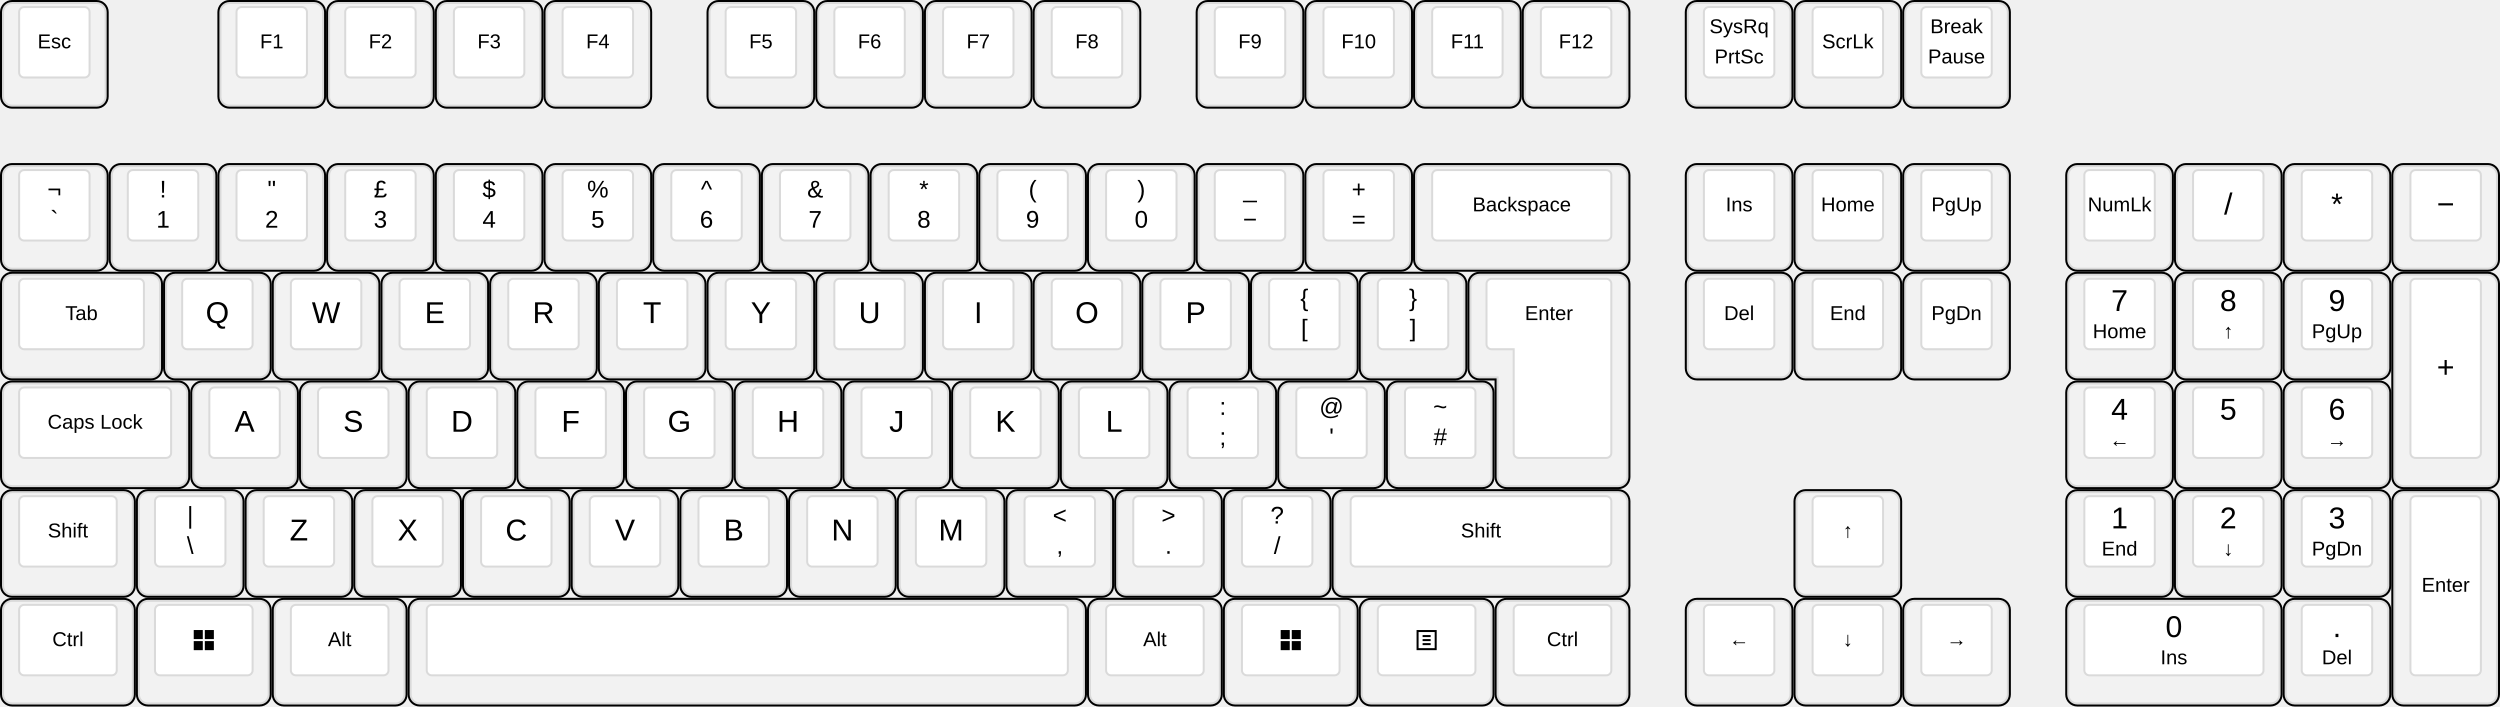
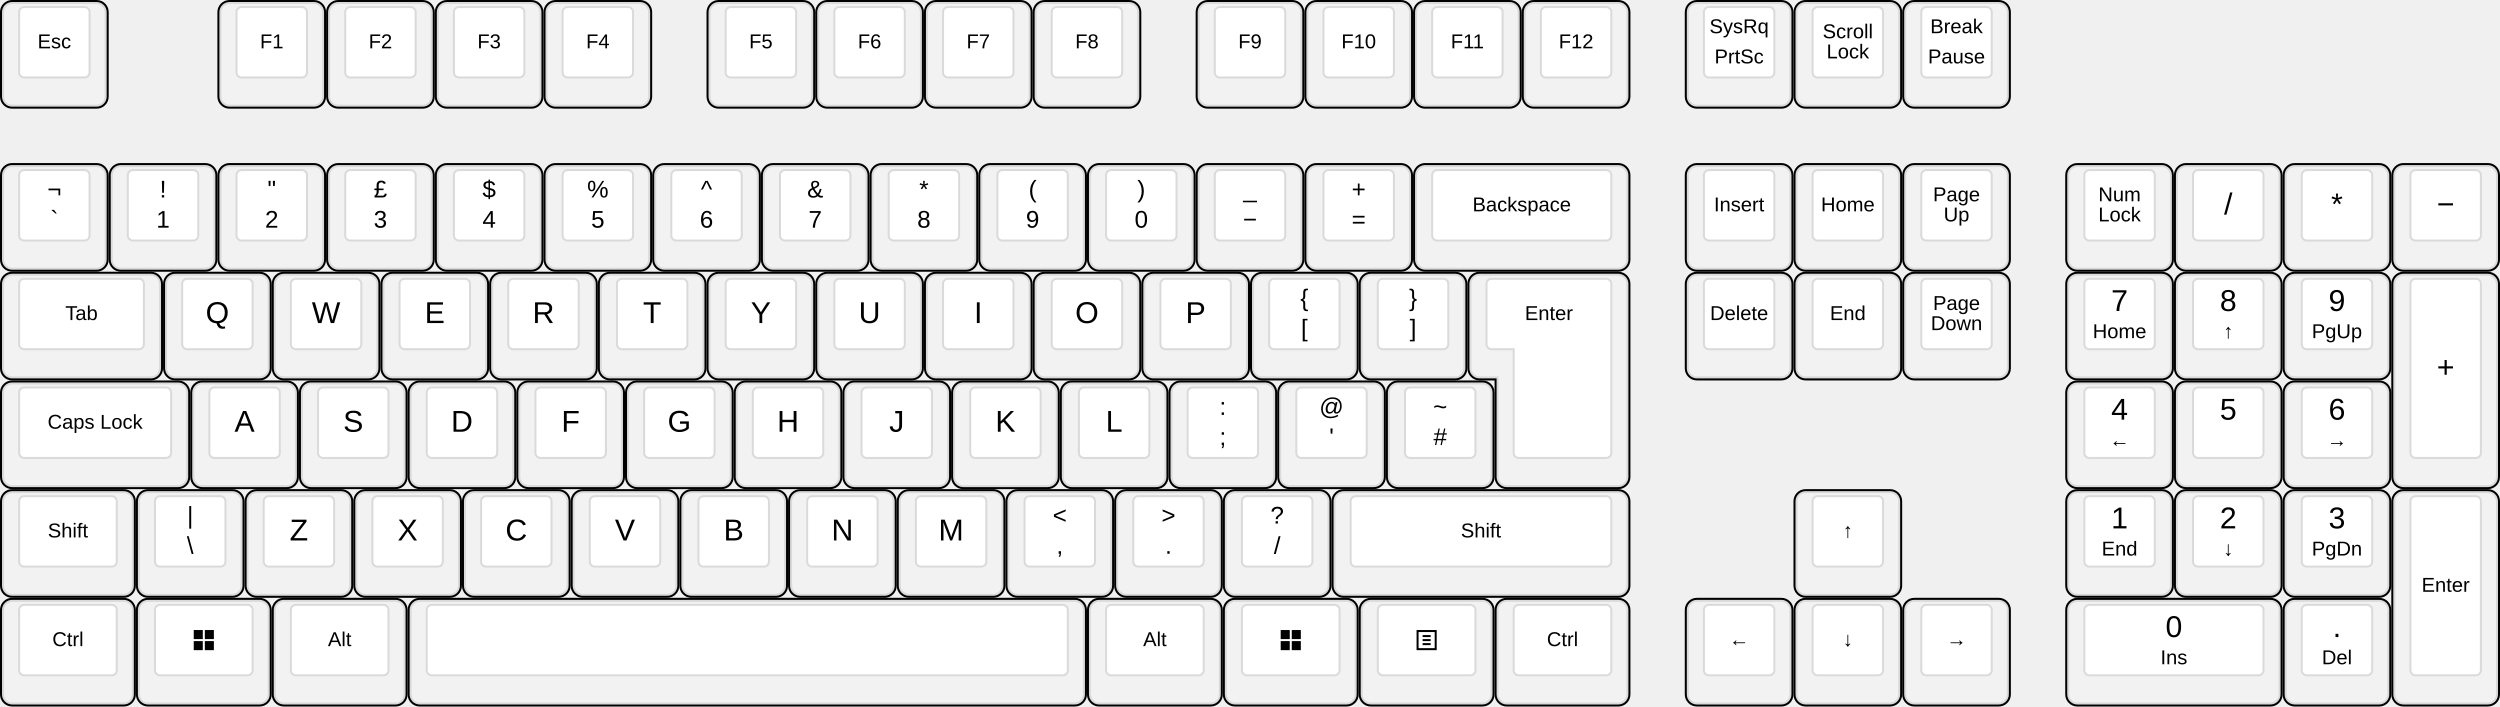
<svg xmlns="http://www.w3.org/2000/svg" xmlns:xlink="http://www.w3.org/1999/xlink" version="1.1" width="1242" height="351" viewBox="0 -351 1242 351">
  <defs>
    <g id="shape0">
      <path d="M 6 -54 C 2.686 -54 0 -51.314 0 -48 L 0 -6 C 0 -2.686 2.686 0 6 0 L 61.5 0 C 64.814 0 67.5 -2.686 67.5 -6 L 67.5 -48 C 67.5 -51.314 64.814 -54 61.5 -54 Z" fill="#000000" />
      <path d="M 6 -53 C 3.239 -53 1 -50.761 1 -48 L 1 -6 C 1 -3.239 3.239 -1 6 -1 L 61.5 -1 C 64.261 -1 66.5 -3.239 66.5 -6 L 66.5 -48 C 66.5 -50.761 64.261 -53 61.5 -53 Z" fill="#dadada" />
      <path d="M 6 -52 C 3.791 -52 2 -50.209 2 -48 L 2 -6 C 2 -3.791 3.791 -2 6 -2 L 61.5 -2 C 63.709 -2 65.5 -3.791 65.5 -6 L 65.5 -48 C 65.5 -50.209 63.709 -52 61.5 -52 Z" fill="#f2f2f2" />
      <path d="M 12 -51 C 10.343 -51 9 -49.657 9 -48 L 9 -18 C 9 -16.343 10.343 -15 12 -15 L 55.5 -15 C 57.157 -15 58.5 -16.343 58.5 -18 L 58.5 -48 C 58.5 -49.657 57.157 -51 55.5 -51 Z" fill="#dadada" />
      <path d="M 12 -50 C 10.895 -50 10 -49.105 10 -48 L 10 -18 C 10 -16.895 10.895 -16 12 -16 L 55.5 -16 C 56.605 -16 57.5 -16.895 57.5 -18 L 57.5 -48 C 57.5 -49.105 56.605 -50 55.5 -50 Z" fill="#ffffff" />
    </g>
    <g id="shape1">
      <path d="M 6 -54 C 2.686 -54 0 -51.314 0 -48 L 0 -6 C 0 -2.686 2.686 0 6 0 L 331.5 0 C 334.814 0 337.5 -2.686 337.5 -6 L 337.5 -48 C 337.5 -51.314 334.814 -54 331.5 -54 Z" fill="#000000" />
      <path d="M 6 -53 C 3.239 -53 1 -50.761 1 -48 L 1 -6 C 1 -3.239 3.239 -1 6 -1 L 331.5 -1 C 334.261 -1 336.5 -3.239 336.5 -6 L 336.5 -48 C 336.5 -50.761 334.261 -53 331.5 -53 Z" fill="#dadada" />
      <path d="M 6 -52 C 3.791 -52 2 -50.209 2 -48 L 2 -6 C 2 -3.791 3.791 -2 6 -2 L 331.5 -2 C 333.709 -2 335.5 -3.791 335.5 -6 L 335.5 -48 C 335.5 -50.209 333.709 -52 331.5 -52 Z" fill="#f2f2f2" />
      <path d="M 12 -51 C 10.343 -51 9 -49.657 9 -48 L 9 -18 C 9 -16.343 10.343 -15 12 -15 L 325.5 -15 C 327.157 -15 328.5 -16.343 328.5 -18 L 328.5 -48 C 328.5 -49.657 327.157 -51 325.5 -51 Z" fill="#dadada" />
      <path d="M 12 -50 C 10.895 -50 10 -49.105 10 -48 L 10 -18 C 10 -16.895 10.895 -16 12 -16 L 325.5 -16 C 326.605 -16 327.5 -16.895 327.5 -18 L 327.5 -48 C 327.5 -49.105 326.605 -50 325.5 -50 Z" fill="#ffffff" />
    </g>
    <g id="shape2">
      <path d="M 6 -54 C 2.686 -54 0 -51.314 0 -48 L 0 -6 C 0 -2.686 2.686 0 6 0 L 48 0 C 51.314 0 54 -2.686 54 -6 L 54 -48 C 54 -51.314 51.314 -54 48 -54 Z" fill="#000000" />
      <path d="M 6 -53 C 3.239 -53 1 -50.761 1 -48 L 1 -6 C 1 -3.239 3.239 -1 6 -1 L 48 -1 C 50.761 -1 53 -3.239 53 -6 L 53 -48 C 53 -50.761 50.761 -53 48 -53 Z" fill="#dadada" />
      <path d="M 6 -52 C 3.791 -52 2 -50.209 2 -48 L 2 -6 C 2 -3.791 3.791 -2 6 -2 L 48 -2 C 50.209 -2 52 -3.791 52 -6 L 52 -48 C 52 -50.209 50.209 -52 48 -52 Z" fill="#f2f2f2" />
      <path d="M 12 -51 C 10.343 -51 9 -49.657 9 -48 L 9 -18 C 9 -16.343 10.343 -15 12 -15 L 42 -15 C 43.657 -15 45 -16.343 45 -18 L 45 -48 C 45 -49.657 43.657 -51 42 -51 Z" fill="#dadada" />
      <path d="M 12 -50 C 10.895 -50 10 -49.105 10 -48 L 10 -18 C 10 -16.895 10.895 -16 12 -16 L 42 -16 C 43.105 -16 44 -16.895 44 -18 L 44 -48 C 44 -49.105 43.105 -50 42 -50 Z" fill="#ffffff" />
    </g>
    <g id="shape3">
      <path d="M 6 -54 C 2.686 -54 0 -51.314 0 -48 L 0 -6 C 0 -2.686 2.686 0 6 0 L 102 0 C 105.314 0 108 -2.686 108 -6 L 108 -48 C 108 -51.314 105.314 -54 102 -54 Z" fill="#000000" />
      <path d="M 6 -53 C 3.239 -53 1 -50.761 1 -48 L 1 -6 C 1 -3.239 3.239 -1 6 -1 L 102 -1 C 104.761 -1 107 -3.239 107 -6 L 107 -48 C 107 -50.761 104.761 -53 102 -53 Z" fill="#dadada" />
      <path d="M 6 -52 C 3.791 -52 2 -50.209 2 -48 L 2 -6 C 2 -3.791 3.791 -2 6 -2 L 102 -2 C 104.209 -2 106 -3.791 106 -6 L 106 -48 C 106 -50.209 104.209 -52 102 -52 Z" fill="#f2f2f2" />
      <path d="M 12 -51 C 10.343 -51 9 -49.657 9 -48 L 9 -18 C 9 -16.343 10.343 -15 12 -15 L 96 -15 C 97.657 -15 99 -16.343 99 -18 L 99 -48 C 99 -49.657 97.657 -51 96 -51 Z" fill="#dadada" />
      <path d="M 12 -50 C 10.895 -50 10 -49.105 10 -48 L 10 -18 C 10 -16.895 10.895 -16 12 -16 L 96 -16 C 97.105 -16 98 -16.895 98 -18 L 98 -48 C 98 -49.105 97.105 -50 96 -50 Z" fill="#ffffff" />
    </g>
    <g id="shape4">
      <path d="M 6 -108 C 2.686 -108 0 -105.314 0 -102 L 0 -6 C 0 -2.686 2.686 0 6 0 L 48 0 C 51.314 0 54 -2.686 54 -6 L 54 -102 C 54 -105.314 51.314 -108 48 -108 Z" fill="#000000" />
      <path d="M 6 -107 C 3.239 -107 1 -104.761 1 -102 L 1 -6 C 1 -3.239 3.239 -1 6 -1 L 48 -1 C 50.761 -1 53 -3.239 53 -6 L 53 -102 C 53 -104.761 50.761 -107 48 -107 Z" fill="#dadada" />
      <path d="M 6 -106 C 3.791 -106 2 -104.209 2 -102 L 2 -6 C 2 -3.791 3.791 -2 6 -2 L 48 -2 C 50.209 -2 52 -3.791 52 -6 L 52 -102 C 52 -104.209 50.209 -106 48 -106 Z" fill="#f2f2f2" />
      <path d="M 12 -105 C 10.343 -105 9 -103.657 9 -102 L 9 -18 C 9 -16.343 10.343 -15 12 -15 L 42 -15 C 43.657 -15 45 -16.343 45 -18 L 45 -102 C 45 -103.657 43.657 -105 42 -105 Z" fill="#dadada" />
      <path d="M 12 -104 C 10.895 -104 10 -103.105 10 -102 L 10 -18 C 10 -16.895 10.895 -16 12 -16 L 42 -16 C 43.105 -16 44 -16.895 44 -18 L 44 -102 C 44 -103.105 43.105 -104 42 -104 Z" fill="#ffffff" />
    </g>
    <g id="shape5">
      <path d="M 6 -54 C 2.686 -54 0 -51.314 0 -48 L 0 -6 C 0 -2.686 2.686 0 6 0 L 142.5 0 C 145.814 0 148.5 -2.686 148.5 -6 L 148.5 -48 C 148.5 -51.314 145.814 -54 142.5 -54 Z" fill="#000000" />
      <path d="M 6 -53 C 3.239 -53 1 -50.761 1 -48 L 1 -6 C 1 -3.239 3.239 -1 6 -1 L 142.5 -1 C 145.261 -1 147.5 -3.239 147.5 -6 L 147.5 -48 C 147.5 -50.761 145.261 -53 142.5 -53 Z" fill="#dadada" />
      <path d="M 6 -52 C 3.791 -52 2 -50.209 2 -48 L 2 -6 C 2 -3.791 3.791 -2 6 -2 L 142.5 -2 C 144.709 -2 146.5 -3.791 146.5 -6 L 146.5 -48 C 146.5 -50.209 144.709 -52 142.5 -52 Z" fill="#f2f2f2" />
      <path d="M 12 -51 C 10.343 -51 9 -49.657 9 -48 L 9 -18 C 9 -16.343 10.343 -15 12 -15 L 136.5 -15 C 138.157 -15 139.5 -16.343 139.5 -18 L 139.5 -48 C 139.5 -49.657 138.157 -51 136.5 -51 Z" fill="#dadada" />
      <path d="M 12 -50 C 10.895 -50 10 -49.105 10 -48 L 10 -18 C 10 -16.895 10.895 -16 12 -16 L 136.5 -16 C 137.605 -16 138.5 -16.895 138.5 -18 L 138.5 -48 C 138.5 -49.105 137.605 -50 136.5 -50 Z" fill="#ffffff" />
    </g>
    <g id="shape6">
      <path d="M 6 -54 C 2.686 -54 0 -51.314 0 -48 L 0 -6 C 0 -2.686 2.686 0 6 0 L 88.5 0 C 91.814 0 94.5 -2.686 94.5 -6 L 94.5 -48 C 94.5 -51.314 91.814 -54 88.5 -54 Z" fill="#000000" />
      <path d="M 6 -53 C 3.239 -53 1 -50.761 1 -48 L 1 -6 C 1 -3.239 3.239 -1 6 -1 L 88.5 -1 C 91.261 -1 93.5 -3.239 93.5 -6 L 93.5 -48 C 93.5 -50.761 91.261 -53 88.5 -53 Z" fill="#dadada" />
      <path d="M 6 -52 C 3.791 -52 2 -50.209 2 -48 L 2 -6 C 2 -3.791 3.791 -2 6 -2 L 88.5 -2 C 90.709 -2 92.5 -3.791 92.5 -6 L 92.5 -48 C 92.5 -50.209 90.709 -52 88.5 -52 Z" fill="#f2f2f2" />
      <path d="M 12 -51 C 10.343 -51 9 -49.657 9 -48 L 9 -18 C 9 -16.343 10.343 -15 12 -15 L 82.5 -15 C 84.157 -15 85.5 -16.343 85.5 -18 L 85.5 -48 C 85.5 -49.657 84.157 -51 82.5 -51 Z" fill="#dadada" />
      <path d="M 12 -50 C 10.895 -50 10 -49.105 10 -48 L 10 -18 C 10 -16.895 10.895 -16 12 -16 L 82.5 -16 C 83.605 -16 84.5 -16.895 84.5 -18 L 84.5 -48 C 84.5 -49.105 83.605 -50 82.5 -50 Z" fill="#ffffff" />
    </g>
    <g id="shape7">
      <path d="M -7.5 -108 C -10.814 -108 -13.5 -105.314 -13.5 -102 L -13.5 -60 C -13.5 -56.686 -10.814 -54 -7.5 -54 L 0 -54 L 0 -6 C 0 -2.686 2.686 0 6 0 L 61.5 0 C 64.814 0 67.5 -2.686 67.5 -6 L 67.5 -102 C 67.5 -105.314 64.814 -108 61.5 -108 Z" fill="#000000" />
      <path d="M -7.5 -107 C -10.261 -107 -12.5 -104.761 -12.5 -102 L -12.5 -60 C -12.5 -57.239 -10.261 -55 -7.5 -55 L 1 -55 L 1 -54 L 1 -54 L 1 -6 C 1 -3.239 3.239 -1 6 -1 L 61.5 -1 C 64.261 -1 66.5 -3.239 66.5 -6 L 66.5 -102 C 66.5 -104.761 64.261 -107 61.5 -107 Z" fill="#dadada" />
      <path d="M -7.5 -106 C -9.709 -106 -11.5 -104.209 -11.5 -102 L -11.5 -60 C -11.5 -57.791 -9.709 -56 -7.5 -56 L 2 -56 L 2 -54 L 2 -6 C 2 -3.791 3.791 -2 6 -2 L 61.5 -2 C 63.709 -2 65.5 -3.791 65.5 -6 L 65.5 -102 C 65.5 -104.209 63.709 -106 61.5 -106 Z" fill="#f2f2f2" />
      <path d="M -1.5 -105 C -3.157 -105 -4.5 -103.657 -4.5 -102 L -4.5 -72 C -4.5 -70.343 -3.157 -69 -1.5 -69 L 9 -69 L 9 -60 L 9 -18 C 9 -16.343 10.343 -15 12 -15 L 55.5 -15 C 57.157 -15 58.5 -16.343 58.5 -18 L 58.5 -102 C 58.5 -103.657 57.157 -105 55.5 -105 Z" fill="#dadada" />
      <path d="M -1.5 -104 C -2.605 -104 -3.5 -103.105 -3.5 -102 L -3.5 -72 C -3.5 -70.895 -2.605 -70 -1.5 -70 L 10 -70 L 10 -60 L 10 -18 C 10 -16.895 10.895 -16 12 -16 L 55.5 -16 C 56.605 -16 57.5 -16.895 57.5 -18 L 57.5 -102 C 57.5 -103.105 56.605 -104 55.5 -104 Z" fill="#ffffff" />
    </g>
    <g id="shape8">
      <path d="M 6 -54 C 2.686 -54 0 -51.314 0 -48 L 0 -6 C 0 -2.686 2.686 0 6 0 L 75 0 C 78.314 0 81 -2.686 81 -6 L 81 -48 C 81 -51.314 78.314 -54 75 -54 Z" fill="#000000" />
      <path d="M 6 -53 C 3.239 -53 1 -50.761 1 -48 L 1 -6 C 1 -3.239 3.239 -1 6 -1 L 75 -1 C 77.761 -1 80 -3.239 80 -6 L 80 -48 C 80 -50.761 77.761 -53 75 -53 Z" fill="#dadada" />
      <path d="M 6 -52 C 3.791 -52 2 -50.209 2 -48 L 2 -6 C 2 -3.791 3.791 -2 6 -2 L 75 -2 C 77.209 -2 79 -3.791 79 -6 L 79 -48 C 79 -50.209 77.209 -52 75 -52 Z" fill="#f2f2f2" />
      <path d="M 12 -51 C 10.343 -51 9 -49.657 9 -48 L 9 -18 C 9 -16.343 10.343 -15 12 -15 L 69 -15 C 70.657 -15 72 -16.343 72 -18 L 72 -48 C 72 -49.657 70.657 -51 69 -51 Z" fill="#dadada" />
      <path d="M 12 -50 C 10.895 -50 10 -49.105 10 -48 L 10 -18 C 10 -16.895 10.895 -16 12 -16 L 69 -16 C 70.105 -16 71 -16.895 71 -18 L 71 -48 C 71 -49.105 70.105 -50 69 -50 Z" fill="#ffffff" />
    </g>
    <path id="path0" d="M 0 0 h 0.45 v 0.45 h -0.45 z M 1 0 v 0.45 h -0.45 v -0.45 z M 1 1 h -0.45 v -0.45 h 0.45 z M 0 1 v -0.45 h 0.45 v 0.45 z" />
    <path id="path1" d="M 0 0 V 1 H 1 V 0 Z M 0.9 0.9 H 0.1 V 0.1 H 0.9 Z M 0.7 0.35 H 0.3 V 0.25 H 0.7 Z M 0.7 0.55 H 0.3 V 0.45 H 0.7 Z M 0.7 0.75 H 0.3 V 0.65 H 0.7 Z" />
  </defs>
  <g class="keyboard">
    <g class="key">
      <use xlink:href="#shape0" transform="translate(0 0)" />
      <text x="33.75" y="-30" text-anchor="middle" font-family="Arial" font-size="10" fill="#000000">Ctrl</text>
    </g>
    <g class="key">
      <use xlink:href="#shape0" transform="translate(67.5 0)" />
      <use xlink:href="#path0" transform="translate(96.25 -38) scale(10 10)" fill="#000000" />
    </g>
    <g class="key">
      <use xlink:href="#shape0" transform="translate(135 0)" />
      <text x="168.75" y="-30" text-anchor="middle" font-family="Arial" font-size="10" fill="#000000">Alt</text>
    </g>
    <g class="key">
      <use xlink:href="#shape1" transform="translate(202.5 0)" />
    </g>
    <g class="key">
      <use xlink:href="#shape0" transform="translate(540 0)" />
      <text x="573.75" y="-30" text-anchor="middle" font-family="Arial" font-size="10" fill="#000000">Alt</text>
    </g>
    <g class="key">
      <use xlink:href="#shape0" transform="translate(607.5 0)" />
      <use xlink:href="#path0" transform="translate(636.25 -38) scale(10 10)" fill="#000000" />
    </g>
    <g class="key">
      <use xlink:href="#shape0" transform="translate(675 0)" />
      <use xlink:href="#path1" transform="translate(703.75 -38) scale(10 10)" fill="#000000" />
    </g>
    <g class="key">
      <use xlink:href="#shape0" transform="translate(742.5 0)" />
      <text x="776.25" y="-30" text-anchor="middle" font-family="Arial" font-size="10" fill="#000000">Ctrl</text>
    </g>
    <g class="key">
      <use xlink:href="#shape2" transform="translate(837 0)" />
      <text x="864" y="-30" text-anchor="middle" font-family="Arial" font-size="10" fill="#000000">←</text>
    </g>
    <g class="key">
      <use xlink:href="#shape2" transform="translate(891 0)" />
      <text x="918" y="-30" text-anchor="middle" font-family="Arial" font-size="10" fill="#000000">↓</text>
    </g>
    <g class="key">
      <use xlink:href="#shape2" transform="translate(945 0)" />
      <text x="972" y="-30" text-anchor="middle" font-family="Arial" font-size="10" fill="#000000">→</text>
    </g>
    <g class="key">
      <use xlink:href="#shape3" transform="translate(1026 0)" />
      <text x="1080" y="-34.5" text-anchor="middle" font-family="Arial" font-size="15" fill="#000000">0</text>
      <text x="1080" y="-21" text-anchor="middle" font-family="Arial" font-size="10" fill="#000000">Ins</text>
    </g>
    <g class="key">
      <use xlink:href="#shape2" transform="translate(1134 0)" />
      <text x="1161" y="-34.5" text-anchor="middle" font-family="Arial" font-size="15" fill="#000000">.</text>
      <text x="1161" y="-21" text-anchor="middle" font-family="Arial" font-size="10" fill="#000000">Del</text>
    </g>
    <g class="key">
      <use xlink:href="#shape4" transform="translate(1188 0)" />
      <text x="1215" y="-57" text-anchor="middle" font-family="Arial" font-size="10" fill="#000000">Enter</text>
    </g>
    <g class="key">
      <use xlink:href="#shape0" transform="translate(0 -54)" />
      <text x="33.75" y="-84" text-anchor="middle" font-family="Arial" font-size="10" fill="#000000">Shift</text>
    </g>
    <g class="key">
      <use xlink:href="#shape2" transform="translate(67.5 -54)" />
      <text x="94.5" y="-75.9" text-anchor="middle" font-family="Arial" font-size="12" fill="#000000">\</text>
      <text x="94.5" y="-90.9" text-anchor="middle" font-family="Arial" font-size="12" fill="#000000">|</text>
    </g>
    <g class="key">
      <use xlink:href="#shape2" transform="translate(121.5 -54)" />
      <text x="148.5" y="-82.5" text-anchor="middle" font-family="Arial" font-size="15" fill="#000000">Z</text>
    </g>
    <g class="key">
      <use xlink:href="#shape2" transform="translate(175.5 -54)" />
      <text x="202.5" y="-82.5" text-anchor="middle" font-family="Arial" font-size="15" fill="#000000">X</text>
    </g>
    <g class="key">
      <use xlink:href="#shape2" transform="translate(229.5 -54)" />
      <text x="256.5" y="-82.5" text-anchor="middle" font-family="Arial" font-size="15" fill="#000000">C</text>
    </g>
    <g class="key">
      <use xlink:href="#shape2" transform="translate(283.5 -54)" />
      <text x="310.5" y="-82.5" text-anchor="middle" font-family="Arial" font-size="15" fill="#000000">V</text>
    </g>
    <g class="key">
      <use xlink:href="#shape2" transform="translate(337.5 -54)" />
      <text x="364.5" y="-82.5" text-anchor="middle" font-family="Arial" font-size="15" fill="#000000">B</text>
    </g>
    <g class="key">
      <use xlink:href="#shape2" transform="translate(391.5 -54)" />
      <text x="418.5" y="-82.5" text-anchor="middle" font-family="Arial" font-size="15" fill="#000000">N</text>
    </g>
    <g class="key">
      <use xlink:href="#shape2" transform="translate(445.5 -54)" />
      <text x="472.5" y="-82.5" text-anchor="middle" font-family="Arial" font-size="15" fill="#000000">M</text>
    </g>
    <g class="key">
      <use xlink:href="#shape2" transform="translate(499.5 -54)" />
      <text x="526.5" y="-75.9" text-anchor="middle" font-family="Arial" font-size="12" fill="#000000">,</text>
      <text x="526.5" y="-90.9" text-anchor="middle" font-family="Arial" font-size="12" fill="#000000">&lt;</text>
    </g>
    <g class="key">
      <use xlink:href="#shape2" transform="translate(553.5 -54)" />
      <text x="580.5" y="-75.9" text-anchor="middle" font-family="Arial" font-size="12" fill="#000000">.</text>
      <text x="580.5" y="-90.9" text-anchor="middle" font-family="Arial" font-size="12" fill="#000000">&gt;</text>
    </g>
    <g class="key">
      <use xlink:href="#shape2" transform="translate(607.5 -54)" />
      <text x="634.5" y="-75.9" text-anchor="middle" font-family="Arial" font-size="12" fill="#000000">/</text>
      <text x="634.5" y="-90.9" text-anchor="middle" font-family="Arial" font-size="12" fill="#000000">?</text>
    </g>
    <g class="key">
      <use xlink:href="#shape5" transform="translate(661.5 -54)" />
      <text x="735.75" y="-84" text-anchor="middle" font-family="Arial" font-size="10" fill="#000000">Shift</text>
    </g>
    <g class="key">
      <use xlink:href="#shape2" transform="translate(891 -54)" />
      <text x="918" y="-84" text-anchor="middle" font-family="Arial" font-size="10" fill="#000000">↑</text>
    </g>
    <g class="key">
      <use xlink:href="#shape2" transform="translate(1026 -54)" />
      <text x="1053" y="-88.5" text-anchor="middle" font-family="Arial" font-size="15" fill="#000000">1</text>
      <text x="1053" y="-75" text-anchor="middle" font-family="Arial" font-size="10" fill="#000000">End</text>
    </g>
    <g class="key">
      <use xlink:href="#shape2" transform="translate(1080 -54)" />
      <text x="1107" y="-88.5" text-anchor="middle" font-family="Arial" font-size="15" fill="#000000">2</text>
      <text x="1107" y="-75" text-anchor="middle" font-family="Arial" font-size="10" fill="#000000">↓</text>
    </g>
    <g class="key">
      <use xlink:href="#shape2" transform="translate(1134 -54)" />
      <text x="1161" y="-88.5" text-anchor="middle" font-family="Arial" font-size="15" fill="#000000">3</text>
      <text x="1161" y="-75" text-anchor="middle" font-family="Arial" font-size="10" fill="#000000">PgDn</text>
    </g>
    <g class="key">
      <use xlink:href="#shape6" transform="translate(0 -108)" />
      <text x="47.25" y="-138" text-anchor="middle" font-family="Arial" font-size="10" fill="#000000">Caps Lock</text>
    </g>
    <g class="key">
      <use xlink:href="#shape2" transform="translate(94.5 -108)" />
      <text x="121.5" y="-136.5" text-anchor="middle" font-family="Arial" font-size="15" fill="#000000">A</text>
    </g>
    <g class="key">
      <use xlink:href="#shape2" transform="translate(148.5 -108)" />
      <text x="175.5" y="-136.5" text-anchor="middle" font-family="Arial" font-size="15" fill="#000000">S</text>
    </g>
    <g class="key">
      <use xlink:href="#shape2" transform="translate(202.5 -108)" />
      <text x="229.5" y="-136.5" text-anchor="middle" font-family="Arial" font-size="15" fill="#000000">D</text>
    </g>
    <g class="key">
      <use xlink:href="#shape2" transform="translate(256.5 -108)" />
      <text x="283.5" y="-136.5" text-anchor="middle" font-family="Arial" font-size="15" fill="#000000">F</text>
    </g>
    <g class="key">
      <use xlink:href="#shape2" transform="translate(310.5 -108)" />
      <text x="337.5" y="-136.5" text-anchor="middle" font-family="Arial" font-size="15" fill="#000000">G</text>
    </g>
    <g class="key">
      <use xlink:href="#shape2" transform="translate(364.5 -108)" />
      <text x="391.5" y="-136.5" text-anchor="middle" font-family="Arial" font-size="15" fill="#000000">H</text>
    </g>
    <g class="key">
      <use xlink:href="#shape2" transform="translate(418.5 -108)" />
      <text x="445.5" y="-136.5" text-anchor="middle" font-family="Arial" font-size="15" fill="#000000">J</text>
    </g>
    <g class="key">
      <use xlink:href="#shape2" transform="translate(472.5 -108)" />
      <text x="499.5" y="-136.5" text-anchor="middle" font-family="Arial" font-size="15" fill="#000000">K</text>
    </g>
    <g class="key">
      <use xlink:href="#shape2" transform="translate(526.5 -108)" />
      <text x="553.5" y="-136.5" text-anchor="middle" font-family="Arial" font-size="15" fill="#000000">L</text>
    </g>
    <g class="key">
      <use xlink:href="#shape2" transform="translate(580.5 -108)" />
      <text x="607.5" y="-129.9" text-anchor="middle" font-family="Arial" font-size="12" fill="#000000">;</text>
      <text x="607.5" y="-144.9" text-anchor="middle" font-family="Arial" font-size="12" fill="#000000">:</text>
    </g>
    <g class="key">
      <use xlink:href="#shape2" transform="translate(634.5 -108)" />
      <text x="661.5" y="-129.9" text-anchor="middle" font-family="Arial" font-size="12" fill="#000000">'</text>
      <text x="661.5" y="-144.9" text-anchor="middle" font-family="Arial" font-size="12" fill="#000000">@</text>
    </g>
    <g class="key">
      <use xlink:href="#shape2" transform="translate(688.5 -108)" />
      <text x="715.5" y="-129.9" text-anchor="middle" font-family="Arial" font-size="12" fill="#000000">#</text>
      <text x="715.5" y="-144.9" text-anchor="middle" font-family="Arial" font-size="12" fill="#000000">~</text>
    </g>
    <g class="key">
      <use xlink:href="#shape7" transform="translate(742.5 -108)" />
      <text x="769.5" y="-192" text-anchor="middle" font-family="Arial" font-size="10" fill="#000000">Enter</text>
    </g>
    <g class="key">
      <use xlink:href="#shape2" transform="translate(1026 -108)" />
      <text x="1053" y="-142.5" text-anchor="middle" font-family="Arial" font-size="15" fill="#000000">4</text>
      <text x="1053" y="-129" text-anchor="middle" font-family="Arial" font-size="10" fill="#000000">←</text>
    </g>
    <g class="key">
      <use xlink:href="#shape2" transform="translate(1080 -108)" />
      <text x="1107" y="-142.5" text-anchor="middle" font-family="Arial" font-size="15" fill="#000000">5</text>
    </g>
    <g class="key">
      <use xlink:href="#shape2" transform="translate(1134 -108)" />
      <text x="1161" y="-142.5" text-anchor="middle" font-family="Arial" font-size="15" fill="#000000">6</text>
      <text x="1161" y="-129" text-anchor="middle" font-family="Arial" font-size="10" fill="#000000">→</text>
    </g>
    <g class="key">
      <use xlink:href="#shape4" transform="translate(1188 -108)" />
      <text x="1215" y="-163.5" text-anchor="middle" font-family="Arial" font-size="15" fill="#000000">+</text>
    </g>
    <g class="key">
      <use xlink:href="#shape8" transform="translate(0 -162)" />
      <text x="40.5" y="-192" text-anchor="middle" font-family="Arial" font-size="10" fill="#000000">Tab</text>
    </g>
    <g class="key">
      <use xlink:href="#shape2" transform="translate(81 -162)" />
      <text x="108" y="-190.5" text-anchor="middle" font-family="Arial" font-size="15" fill="#000000">Q</text>
    </g>
    <g class="key">
      <use xlink:href="#shape2" transform="translate(135 -162)" />
      <text x="162" y="-190.5" text-anchor="middle" font-family="Arial" font-size="15" fill="#000000">W</text>
    </g>
    <g class="key">
      <use xlink:href="#shape2" transform="translate(189 -162)" />
      <text x="216" y="-190.5" text-anchor="middle" font-family="Arial" font-size="15" fill="#000000">E</text>
    </g>
    <g class="key">
      <use xlink:href="#shape2" transform="translate(243 -162)" />
      <text x="270" y="-190.5" text-anchor="middle" font-family="Arial" font-size="15" fill="#000000">R</text>
    </g>
    <g class="key">
      <use xlink:href="#shape2" transform="translate(297 -162)" />
      <text x="324" y="-190.5" text-anchor="middle" font-family="Arial" font-size="15" fill="#000000">T</text>
    </g>
    <g class="key">
      <use xlink:href="#shape2" transform="translate(351 -162)" />
      <text x="378" y="-190.5" text-anchor="middle" font-family="Arial" font-size="15" fill="#000000">Y</text>
    </g>
    <g class="key">
      <use xlink:href="#shape2" transform="translate(405 -162)" />
      <text x="432" y="-190.5" text-anchor="middle" font-family="Arial" font-size="15" fill="#000000">U</text>
    </g>
    <g class="key">
      <use xlink:href="#shape2" transform="translate(459 -162)" />
      <text x="486" y="-190.5" text-anchor="middle" font-family="Arial" font-size="15" fill="#000000">I</text>
    </g>
    <g class="key">
      <use xlink:href="#shape2" transform="translate(513 -162)" />
      <text x="540" y="-190.5" text-anchor="middle" font-family="Arial" font-size="15" fill="#000000">O</text>
    </g>
    <g class="key">
      <use xlink:href="#shape2" transform="translate(567 -162)" />
      <text x="594" y="-190.5" text-anchor="middle" font-family="Arial" font-size="15" fill="#000000">P</text>
    </g>
    <g class="key">
      <use xlink:href="#shape2" transform="translate(621 -162)" />
      <text x="648" y="-183.9" text-anchor="middle" font-family="Arial" font-size="12" fill="#000000">[</text>
      <text x="648" y="-198.9" text-anchor="middle" font-family="Arial" font-size="12" fill="#000000">{</text>
    </g>
    <g class="key">
      <use xlink:href="#shape2" transform="translate(675 -162)" />
      <text x="702" y="-183.9" text-anchor="middle" font-family="Arial" font-size="12" fill="#000000">]</text>
      <text x="702" y="-198.9" text-anchor="middle" font-family="Arial" font-size="12" fill="#000000">}</text>
    </g>
    <g class="key">
      <use xlink:href="#shape2" transform="translate(837 -162)" />
-       <text x="864" y="-192" text-anchor="middle" font-family="Arial" font-size="10" fill="#000000">Del</text>
+       <text x="864" y="-192" text-anchor="middle" font-family="Arial" font-size="10" fill="#000000">Delete</text>
    </g>
    <g class="key">
      <use xlink:href="#shape2" transform="translate(891 -162)" />
      <text x="918" y="-192" text-anchor="middle" font-family="Arial" font-size="10" fill="#000000">End</text>
    </g>
    <g class="key">
      <use xlink:href="#shape2" transform="translate(945 -162)" />
-       <text x="972" y="-192" text-anchor="middle" font-family="Arial" font-size="10" fill="#000000">PgDn</text>
+       <text x="972" y="-197" text-anchor="middle" font-family="Arial" font-size="10" fill="#000000">Page</text>
+       <text x="972" y="-187" text-anchor="middle" font-family="Arial" font-size="10" fill="#000000">Down</text>
    </g>
    <g class="key">
      <use xlink:href="#shape2" transform="translate(1026 -162)" />
      <text x="1053" y="-196.5" text-anchor="middle" font-family="Arial" font-size="15" fill="#000000">7</text>
      <text x="1053" y="-183" text-anchor="middle" font-family="Arial" font-size="10" fill="#000000">Home</text>
    </g>
    <g class="key">
      <use xlink:href="#shape2" transform="translate(1080 -162)" />
      <text x="1107" y="-196.5" text-anchor="middle" font-family="Arial" font-size="15" fill="#000000">8</text>
      <text x="1107" y="-183" text-anchor="middle" font-family="Arial" font-size="10" fill="#000000">↑</text>
    </g>
    <g class="key">
      <use xlink:href="#shape2" transform="translate(1134 -162)" />
      <text x="1161" y="-196.5" text-anchor="middle" font-family="Arial" font-size="15" fill="#000000">9</text>
      <text x="1161" y="-183" text-anchor="middle" font-family="Arial" font-size="10" fill="#000000">PgUp</text>
    </g>
    <g class="key">
      <use xlink:href="#shape2" transform="translate(0 -216)" />
      <text x="27" y="-237.9" text-anchor="middle" font-family="Arial" font-size="12" fill="#000000">`</text>
      <text x="27" y="-252.9" text-anchor="middle" font-family="Arial" font-size="12" fill="#000000">¬</text>
    </g>
    <g class="key">
      <use xlink:href="#shape2" transform="translate(54 -216)" />
      <text x="81" y="-237.9" text-anchor="middle" font-family="Arial" font-size="12" fill="#000000">1</text>
      <text x="81" y="-252.9" text-anchor="middle" font-family="Arial" font-size="12" fill="#000000">!</text>
    </g>
    <g class="key">
      <use xlink:href="#shape2" transform="translate(108 -216)" />
      <text x="135" y="-237.9" text-anchor="middle" font-family="Arial" font-size="12" fill="#000000">2</text>
      <text x="135" y="-252.9" text-anchor="middle" font-family="Arial" font-size="12" fill="#000000">"</text>
    </g>
    <g class="key">
      <use xlink:href="#shape2" transform="translate(162 -216)" />
      <text x="189" y="-237.9" text-anchor="middle" font-family="Arial" font-size="12" fill="#000000">3</text>
      <text x="189" y="-252.9" text-anchor="middle" font-family="Arial" font-size="12" fill="#000000">£</text>
    </g>
    <g class="key">
      <use xlink:href="#shape2" transform="translate(216 -216)" />
      <text x="243" y="-237.9" text-anchor="middle" font-family="Arial" font-size="12" fill="#000000">4</text>
      <text x="243" y="-252.9" text-anchor="middle" font-family="Arial" font-size="12" fill="#000000">$</text>
    </g>
    <g class="key">
      <use xlink:href="#shape2" transform="translate(270 -216)" />
      <text x="297" y="-237.9" text-anchor="middle" font-family="Arial" font-size="12" fill="#000000">5</text>
      <text x="297" y="-252.9" text-anchor="middle" font-family="Arial" font-size="12" fill="#000000">%</text>
    </g>
    <g class="key">
      <use xlink:href="#shape2" transform="translate(324 -216)" />
      <text x="351" y="-237.9" text-anchor="middle" font-family="Arial" font-size="12" fill="#000000">6</text>
      <text x="351" y="-252.9" text-anchor="middle" font-family="Arial" font-size="12" fill="#000000">^</text>
    </g>
    <g class="key">
      <use xlink:href="#shape2" transform="translate(378 -216)" />
      <text x="405" y="-237.9" text-anchor="middle" font-family="Arial" font-size="12" fill="#000000">7</text>
      <text x="405" y="-252.9" text-anchor="middle" font-family="Arial" font-size="12" fill="#000000">&amp;</text>
    </g>
    <g class="key">
      <use xlink:href="#shape2" transform="translate(432 -216)" />
      <text x="459" y="-237.9" text-anchor="middle" font-family="Arial" font-size="12" fill="#000000">8</text>
      <text x="459" y="-252.9" text-anchor="middle" font-family="Arial" font-size="12" fill="#000000">*</text>
    </g>
    <g class="key">
      <use xlink:href="#shape2" transform="translate(486 -216)" />
      <text x="513" y="-237.9" text-anchor="middle" font-family="Arial" font-size="12" fill="#000000">9</text>
      <text x="513" y="-252.9" text-anchor="middle" font-family="Arial" font-size="12" fill="#000000">(</text>
    </g>
    <g class="key">
      <use xlink:href="#shape2" transform="translate(540 -216)" />
      <text x="567" y="-237.9" text-anchor="middle" font-family="Arial" font-size="12" fill="#000000">0</text>
      <text x="567" y="-252.9" text-anchor="middle" font-family="Arial" font-size="12" fill="#000000">)</text>
    </g>
    <g class="key">
      <use xlink:href="#shape2" transform="translate(594 -216)" />
      <text x="621" y="-237.9" text-anchor="middle" font-family="Arial" font-size="12" fill="#000000">−</text>
      <text x="621" y="-252.9" text-anchor="middle" font-family="Arial" font-size="12" fill="#000000">_</text>
    </g>
    <g class="key">
      <use xlink:href="#shape2" transform="translate(648 -216)" />
      <text x="675" y="-237.9" text-anchor="middle" font-family="Arial" font-size="12" fill="#000000">=</text>
      <text x="675" y="-252.9" text-anchor="middle" font-family="Arial" font-size="12" fill="#000000">+</text>
    </g>
    <g class="key">
      <use xlink:href="#shape3" transform="translate(702 -216)" />
      <text x="756" y="-246" text-anchor="middle" font-family="Arial" font-size="10" fill="#000000">Backspace</text>
    </g>
    <g class="key">
      <use xlink:href="#shape2" transform="translate(837 -216)" />
-       <text x="864" y="-246" text-anchor="middle" font-family="Arial" font-size="10" fill="#000000">Ins</text>
+       <text x="864" y="-246" text-anchor="middle" font-family="Arial" font-size="10" fill="#000000">Insert</text>
    </g>
    <g class="key">
      <use xlink:href="#shape2" transform="translate(891 -216)" />
      <text x="918" y="-246" text-anchor="middle" font-family="Arial" font-size="10" fill="#000000">Home</text>
    </g>
    <g class="key">
      <use xlink:href="#shape2" transform="translate(945 -216)" />
-       <text x="972" y="-246" text-anchor="middle" font-family="Arial" font-size="10" fill="#000000">PgUp</text>
+       <text x="972" y="-251" text-anchor="middle" font-family="Arial" font-size="10" fill="#000000">Page</text>
+       <text x="972" y="-241" text-anchor="middle" font-family="Arial" font-size="10" fill="#000000">Up</text>
    </g>
    <g class="key">
      <use xlink:href="#shape2" transform="translate(1026 -216)" />
-       <text x="1053" y="-246" text-anchor="middle" font-family="Arial" font-size="10" textLength="30" lengthAdjust="spacingAndGlyphs" fill="#000000">NumLk</text>
+       <text x="1053" y="-251" text-anchor="middle" font-family="Arial" font-size="10" fill="#000000">Num</text>
+       <text x="1053" y="-241" text-anchor="middle" font-family="Arial" font-size="10" fill="#000000">Lock</text>
    </g>
    <g class="key">
      <use xlink:href="#shape2" transform="translate(1080 -216)" />
      <text x="1107" y="-244.5" text-anchor="middle" font-family="Arial" font-size="15" fill="#000000">/</text>
    </g>
    <g class="key">
      <use xlink:href="#shape2" transform="translate(1134 -216)" />
      <text x="1161" y="-244.5" text-anchor="middle" font-family="Arial" font-size="15" fill="#000000">*</text>
    </g>
    <g class="key">
      <use xlink:href="#shape2" transform="translate(1188 -216)" />
      <text x="1215" y="-244.5" text-anchor="middle" font-family="Arial" font-size="15" fill="#000000">−</text>
    </g>
    <g class="key">
      <use xlink:href="#shape2" transform="translate(0 -297)" />
      <text x="27" y="-327" text-anchor="middle" font-family="Arial" font-size="10" fill="#000000">Esc</text>
    </g>
    <g class="key">
      <use xlink:href="#shape2" transform="translate(108 -297)" />
      <text x="135" y="-327" text-anchor="middle" font-family="Arial" font-size="10" fill="#000000">F1</text>
    </g>
    <g class="key">
      <use xlink:href="#shape2" transform="translate(162 -297)" />
      <text x="189" y="-327" text-anchor="middle" font-family="Arial" font-size="10" fill="#000000">F2</text>
    </g>
    <g class="key">
      <use xlink:href="#shape2" transform="translate(216 -297)" />
      <text x="243" y="-327" text-anchor="middle" font-family="Arial" font-size="10" fill="#000000">F3</text>
    </g>
    <g class="key">
      <use xlink:href="#shape2" transform="translate(270 -297)" />
      <text x="297" y="-327" text-anchor="middle" font-family="Arial" font-size="10" fill="#000000">F4</text>
    </g>
    <g class="key">
      <use xlink:href="#shape2" transform="translate(351 -297)" />
      <text x="378" y="-327" text-anchor="middle" font-family="Arial" font-size="10" fill="#000000">F5</text>
    </g>
    <g class="key">
      <use xlink:href="#shape2" transform="translate(405 -297)" />
      <text x="432" y="-327" text-anchor="middle" font-family="Arial" font-size="10" fill="#000000">F6</text>
    </g>
    <g class="key">
      <use xlink:href="#shape2" transform="translate(459 -297)" />
      <text x="486" y="-327" text-anchor="middle" font-family="Arial" font-size="10" fill="#000000">F7</text>
    </g>
    <g class="key">
      <use xlink:href="#shape2" transform="translate(513 -297)" />
      <text x="540" y="-327" text-anchor="middle" font-family="Arial" font-size="10" fill="#000000">F8</text>
    </g>
    <g class="key">
      <use xlink:href="#shape2" transform="translate(594 -297)" />
      <text x="621" y="-327" text-anchor="middle" font-family="Arial" font-size="10" fill="#000000">F9</text>
    </g>
    <g class="key">
      <use xlink:href="#shape2" transform="translate(648 -297)" />
      <text x="675" y="-327" text-anchor="middle" font-family="Arial" font-size="10" fill="#000000">F10</text>
    </g>
    <g class="key">
      <use xlink:href="#shape2" transform="translate(702 -297)" />
      <text x="729" y="-327" text-anchor="middle" font-family="Arial" font-size="10" fill="#000000">F11</text>
    </g>
    <g class="key">
      <use xlink:href="#shape2" transform="translate(756 -297)" />
      <text x="783" y="-327" text-anchor="middle" font-family="Arial" font-size="10" fill="#000000">F12</text>
    </g>
    <g class="key">
      <use xlink:href="#shape2" transform="translate(837 -297)" />
      <text x="864" y="-319.5" text-anchor="middle" font-family="Arial" font-size="10" fill="#000000">PrtSc</text>
      <text x="864" y="-334.5" text-anchor="middle" font-family="Arial" font-size="10" fill="#000000">SysRq</text>
    </g>
    <g class="key">
      <use xlink:href="#shape2" transform="translate(891 -297)" />
-       <text x="918" y="-327" text-anchor="middle" font-family="Arial" font-size="10" fill="#000000">ScrLk</text>
+       <text x="918" y="-332" text-anchor="middle" font-family="Arial" font-size="10" fill="#000000">Scroll</text>
+       <text x="918" y="-322" text-anchor="middle" font-family="Arial" font-size="10" fill="#000000">Lock</text>
    </g>
    <g class="key">
      <use xlink:href="#shape2" transform="translate(945 -297)" />
      <text x="972" y="-319.5" text-anchor="middle" font-family="Arial" font-size="10" fill="#000000">Pause</text>
      <text x="972" y="-334.5" text-anchor="middle" font-family="Arial" font-size="10" fill="#000000">Break</text>
    </g>
  </g>
</svg>
